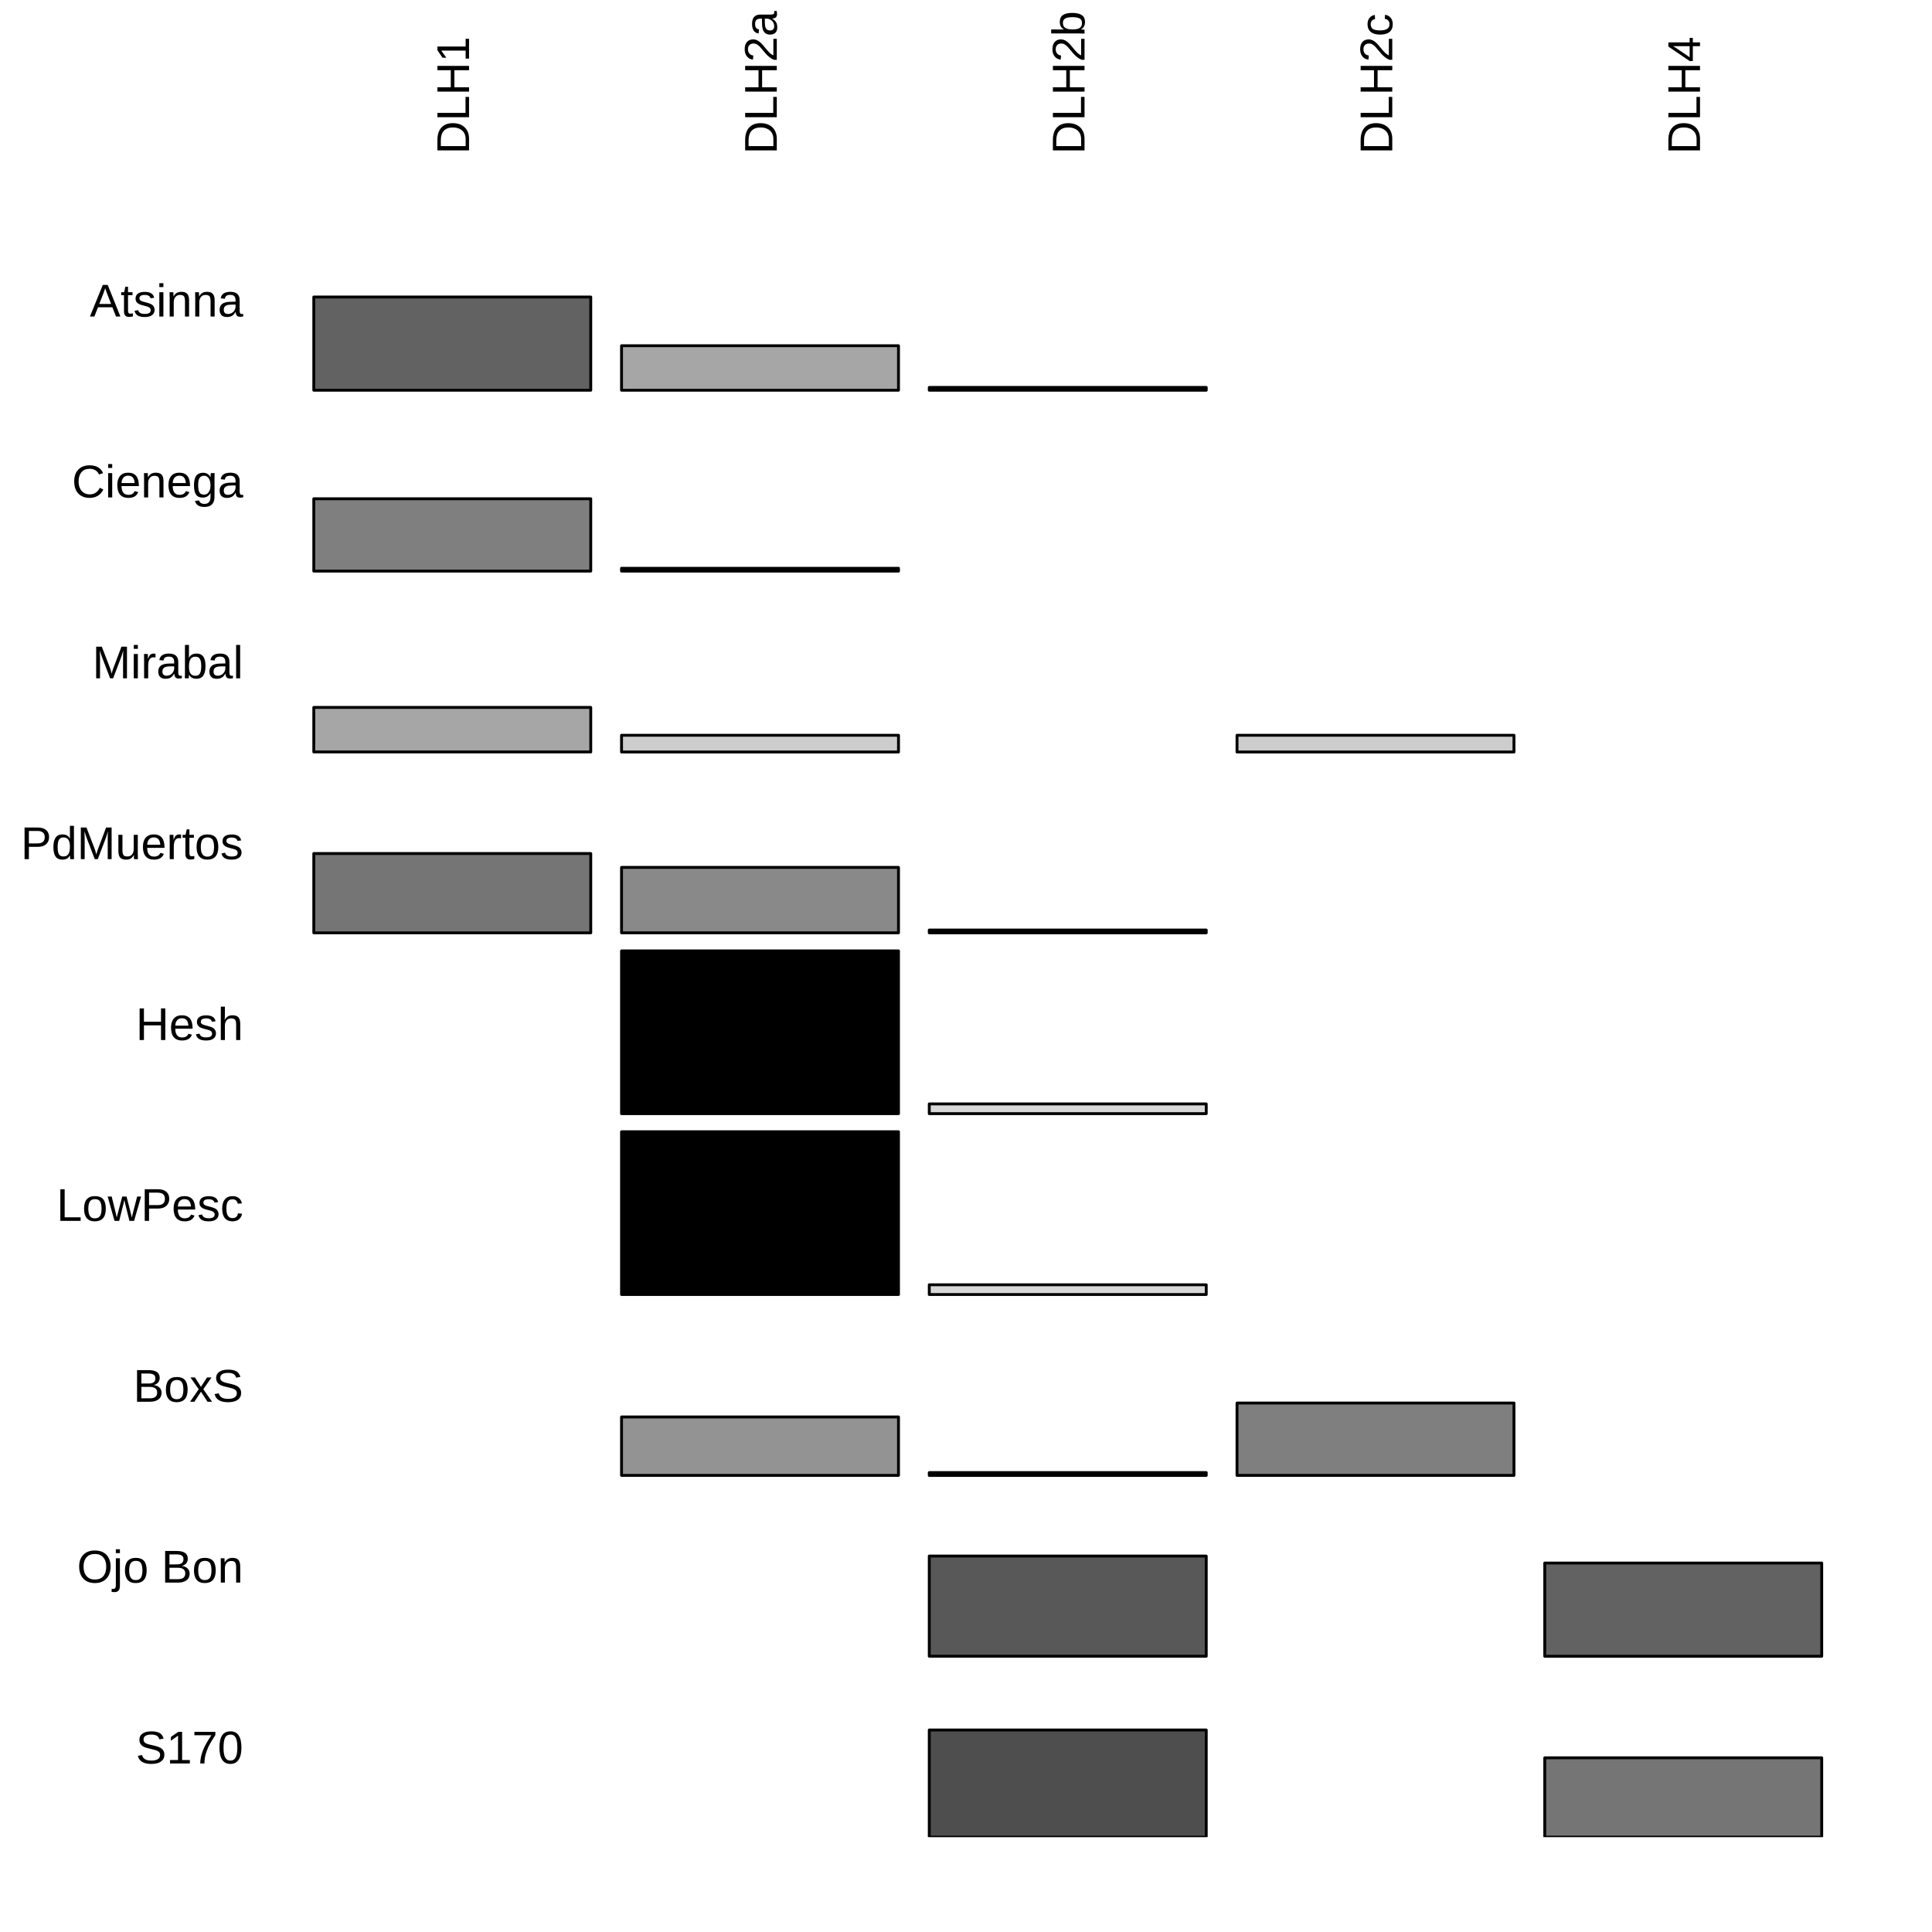
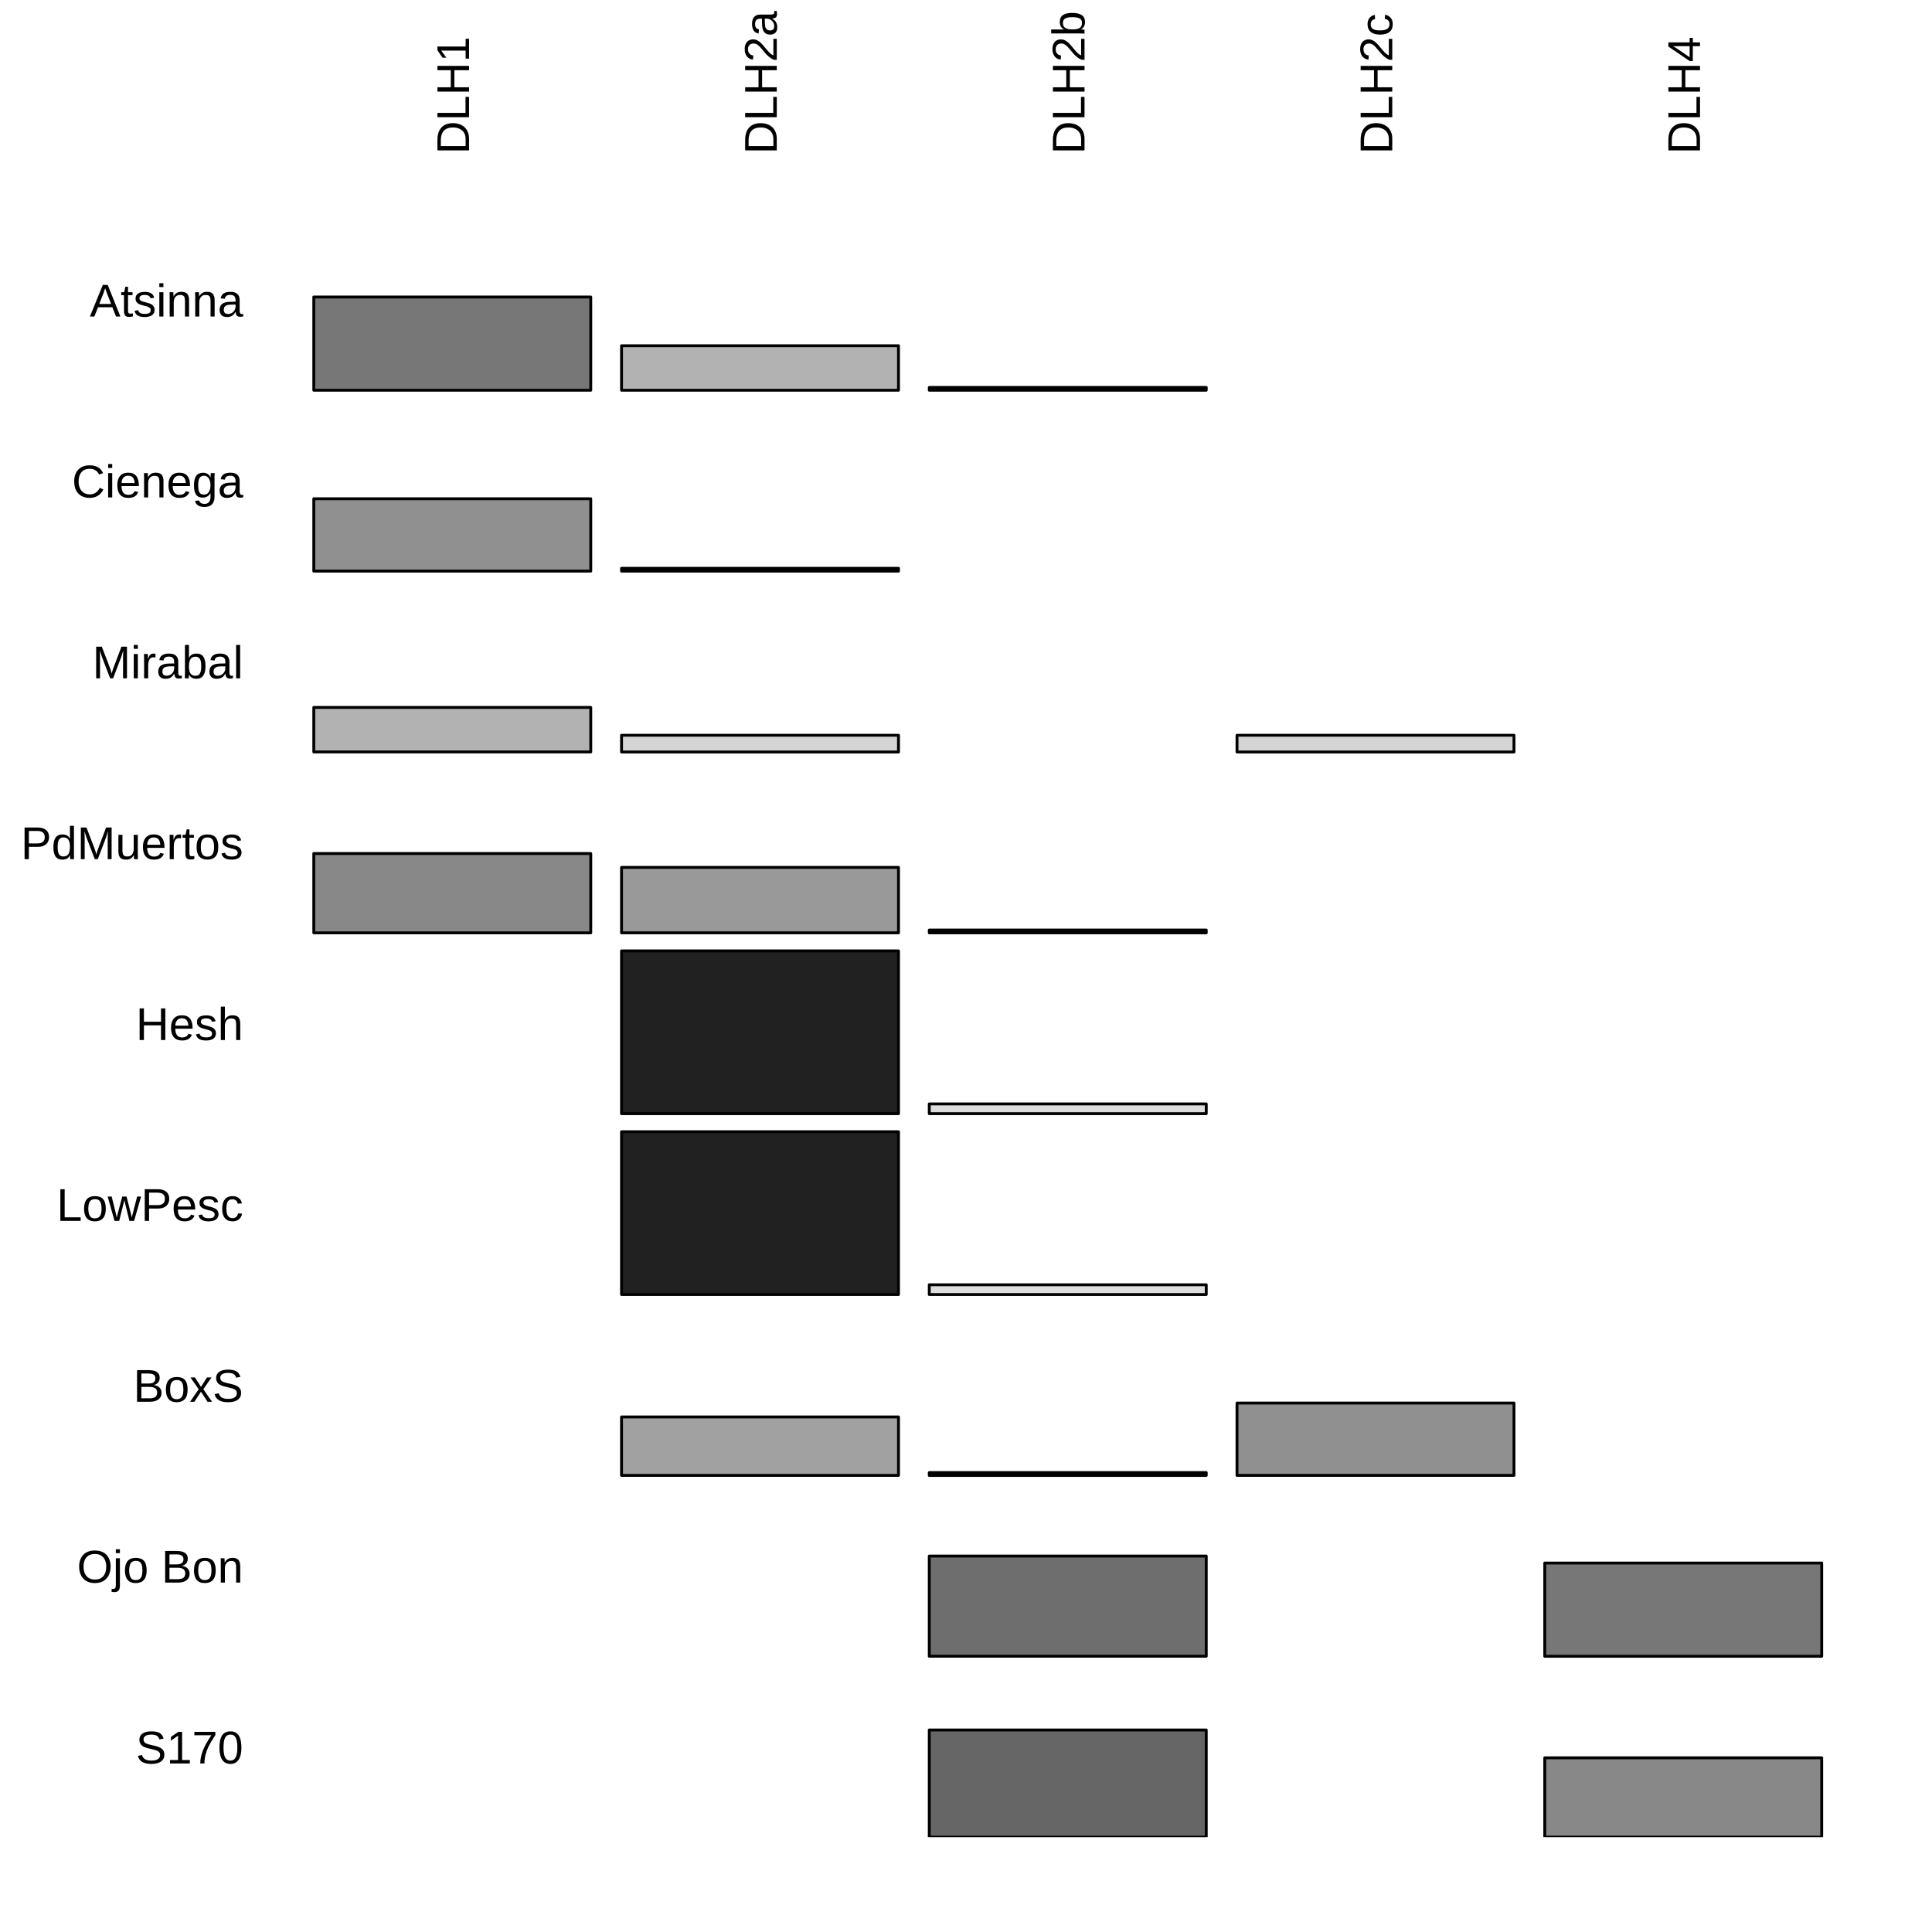
<svg xmlns="http://www.w3.org/2000/svg" class="svglite" width="504.00pt" height="504.00pt" viewBox="0 0 504.00 504.00">
  <defs>
    <style type="text/css">
    .svglite line, .svglite polyline, .svglite polygon, .svglite path, .svglite rect, .svglite circle {
      fill: none;
      stroke: #000000;
      stroke-linecap: round;
      stroke-linejoin: round;
      stroke-miterlimit: 10.00;
    }
    .svglite text {
      white-space: pre;
    }
  </style>
  </defs>
  <rect width="100%" height="100%" style="stroke: none; fill: #FFFFFF;" />
  <defs>
    <clipPath id="cpMC4wMHw1MDQuMDB8MC4wMHw1MDQuMDA=">
      <rect x="0.00" y="0.00" width="504.00" height="504.00" />
    </clipPath>
  </defs>
  <g clip-path="url(#cpMC4wMHw1MDQuMDB8MC4wMHw1MDQuMDA=)">
</g>
  <defs>
    <clipPath id="cpNzcuODV8NDc5LjI1fDU0LjYyfDQ3OS4yNQ==">
      <rect x="77.85" y="54.62" width="401.40" height="424.63" />
    </clipPath>
  </defs>
  <g clip-path="url(#cpNzcuODV8NDc5LjI1fDU0LjYyfDQ3OS4yNQ==)">
-     <rect x="81.86" y="77.48" width="72.25" height="24.32" style="stroke-width: 0.75; fill: #626262;" />
-     <rect x="81.86" y="130.11" width="72.25" height="18.87" style="stroke-width: 0.75; fill: #7F7F7F;" />
-     <rect x="81.86" y="184.55" width="72.25" height="11.61" style="stroke-width: 0.75; fill: #A6A6A6;" />
-     <rect x="81.86" y="222.66" width="72.25" height="20.69" style="stroke-width: 0.75; fill: #757575;" />
-     <rect x="81.86" y="337.70" width="72.25" height="0.00" style="stroke-width: 0.75; fill: #F5F5F5;" />
-     <rect x="162.14" y="90.19" width="72.25" height="11.61" style="stroke-width: 0.75; fill: #A6A6A6;" />
-     <rect x="162.14" y="148.25" width="72.25" height="0.73" style="stroke-width: 0.75; fill: #E1E1E1;" />
-     <rect x="162.14" y="191.81" width="72.25" height="4.36" style="stroke-width: 0.75; fill: #CDCDCD;" />
-     <rect x="162.14" y="226.28" width="72.25" height="17.06" style="stroke-width: 0.75; fill: #898989;" />
-     <rect x="162.14" y="248.06" width="72.25" height="42.46" style="stroke-width: 0.75; fill: #000000;" />
-     <rect x="162.14" y="295.24" width="72.25" height="42.46" style="stroke-width: 0.75; fill: #000000;" />
-     <rect x="162.14" y="369.64" width="72.25" height="15.24" style="stroke-width: 0.75; fill: #939393;" />
-     <rect x="242.42" y="101.07" width="72.25" height="0.73" style="stroke-width: 0.75; fill: #E1E1E1;" />
-     <rect x="242.42" y="148.98" width="72.25" height="0.00" style="stroke-width: 0.75; fill: #EBEBEB;" />
-     <rect x="242.42" y="196.16" width="72.25" height="0.00" style="stroke-width: 0.75; fill: #EBEBEB;" />
-     <rect x="242.42" y="242.62" width="72.25" height="0.73" style="stroke-width: 0.75; fill: #E1E1E1;" />
-     <rect x="242.42" y="287.98" width="72.25" height="2.54" style="stroke-width: 0.75; fill: #D7D7D7;" />
-     <rect x="242.42" y="335.16" width="72.25" height="2.54" style="stroke-width: 0.75; fill: #D7D7D7;" />
-     <rect x="242.42" y="384.16" width="72.25" height="0.73" style="stroke-width: 0.75; fill: #E1E1E1;" />
-     <rect x="242.42" y="405.93" width="72.25" height="26.13" style="stroke-width: 0.75; fill: #585858;" />
-     <rect x="242.42" y="451.30" width="72.25" height="27.95" style="stroke-width: 0.75; fill: #4E4E4E;" />
-     <rect x="322.70" y="191.81" width="72.25" height="4.36" style="stroke-width: 0.75; fill: #CDCDCD;" />
-     <rect x="322.70" y="366.01" width="72.25" height="18.87" style="stroke-width: 0.75; fill: #7F7F7F;" />
-     <rect x="402.98" y="101.80" width="72.25" height="0.00" style="stroke-width: 0.75; fill: #F5F5F5;" />
-     <rect x="402.98" y="407.75" width="72.25" height="24.32" style="stroke-width: 0.75; fill: #626262;" />
-     <rect x="402.98" y="458.56" width="72.25" height="20.69" style="stroke-width: 0.75; fill: #757575;" />
+     <rect x="81.86" y="77.48" width="72.25" height="24.32" style="stroke-width: 0.75; fill: #777777;" />
+     <rect x="81.86" y="130.11" width="72.25" height="18.87" style="stroke-width: 0.75; fill: #909090;" />
+     <rect x="81.86" y="184.55" width="72.25" height="11.61" style="stroke-width: 0.75; fill: #B2B2B2;" />
+     <rect x="81.86" y="222.66" width="72.25" height="20.69" style="stroke-width: 0.75; fill: #888888;" />
+     <rect x="81.86" y="337.70" width="72.25" height="0.00" style="stroke-width: 0.75; fill: #F6F6F6;" />
+     <rect x="162.14" y="90.19" width="72.25" height="11.61" style="stroke-width: 0.75; fill: #B2B2B2;" />
+     <rect x="162.14" y="148.25" width="72.25" height="0.73" style="stroke-width: 0.75; fill: #E5E5E5;" />
+     <rect x="162.14" y="191.81" width="72.25" height="4.36" style="stroke-width: 0.75; fill: #D4D4D4;" />
+     <rect x="162.14" y="226.28" width="72.25" height="17.06" style="stroke-width: 0.75; fill: #999999;" />
+     <rect x="162.14" y="248.06" width="72.25" height="42.46" style="stroke-width: 0.75; fill: #212121;" />
+     <rect x="162.14" y="295.24" width="72.25" height="42.46" style="stroke-width: 0.75; fill: #212121;" />
+     <rect x="162.14" y="369.64" width="72.25" height="15.24" style="stroke-width: 0.75; fill: #A1A1A1;" />
+     <rect x="242.42" y="101.07" width="72.25" height="0.73" style="stroke-width: 0.75; fill: #E5E5E5;" />
+     <rect x="242.42" y="148.98" width="72.25" height="0.00" style="stroke-width: 0.75; fill: #EEEEEE;" />
+     <rect x="242.42" y="196.16" width="72.25" height="0.00" style="stroke-width: 0.75; fill: #EEEEEE;" />
+     <rect x="242.42" y="242.62" width="72.25" height="0.73" style="stroke-width: 0.75; fill: #E5E5E5;" />
+     <rect x="242.42" y="287.98" width="72.25" height="2.54" style="stroke-width: 0.75; fill: #DDDDDD;" />
+     <rect x="242.42" y="335.16" width="72.25" height="2.54" style="stroke-width: 0.75; fill: #DDDDDD;" />
+     <rect x="242.42" y="384.16" width="72.25" height="0.73" style="stroke-width: 0.75; fill: #E5E5E5;" />
+     <rect x="242.42" y="405.93" width="72.25" height="26.13" style="stroke-width: 0.75; fill: #6E6E6E;" />
+     <rect x="242.42" y="451.30" width="72.25" height="27.95" style="stroke-width: 0.75; fill: #666666;" />
+     <rect x="322.70" y="191.81" width="72.25" height="4.36" style="stroke-width: 0.75; fill: #D4D4D4;" />
+     <rect x="322.70" y="366.01" width="72.25" height="18.87" style="stroke-width: 0.75; fill: #909090;" />
+     <rect x="402.98" y="101.80" width="72.25" height="0.00" style="stroke-width: 0.75; fill: #F6F6F6;" />
+     <rect x="402.98" y="407.75" width="72.25" height="24.32" style="stroke-width: 0.75; fill: #777777;" />
+     <rect x="402.98" y="458.56" width="72.25" height="20.69" style="stroke-width: 0.75; fill: #888888;" />
  </g>
  <g clip-path="url(#cpMC4wMHw1MDQuMDB8MC4wMHw1MDQuMDA=)">
    <text x="63.45" y="460.03" text-anchor="end" style="font-size: 12.00px; font-family: &quot;Arial&quot;;" textLength="30.54px" lengthAdjust="spacingAndGlyphs">S170</text>
    <text x="63.45" y="412.85" text-anchor="end" style="font-size: 12.00px; font-family: &quot;Arial&quot;;" textLength="47.13px" lengthAdjust="spacingAndGlyphs">Ojo Bon</text>
    <text x="63.45" y="365.67" text-anchor="end" style="font-size: 12.00px; font-family: &quot;Arial&quot;;" textLength="29.94px" lengthAdjust="spacingAndGlyphs">BoxS</text>
    <text x="63.45" y="318.49" text-anchor="end" style="font-size: 12.00px; font-family: &quot;Arial&quot;;" textLength="50.70px" lengthAdjust="spacingAndGlyphs">LowPesc</text>
    <text x="63.45" y="271.31" text-anchor="end" style="font-size: 12.00px; font-family: &quot;Arial&quot;;" textLength="30.28px" lengthAdjust="spacingAndGlyphs">Hesh</text>
    <text x="63.45" y="224.13" text-anchor="end" style="font-size: 12.00px; font-family: &quot;Arial&quot;;" textLength="63.45px" lengthAdjust="spacingAndGlyphs">PdMuertos</text>
    <text x="63.45" y="176.95" text-anchor="end" style="font-size: 12.00px; font-family: &quot;Arial&quot;;" textLength="44.29px" lengthAdjust="spacingAndGlyphs">Mirabal</text>
    <text x="63.45" y="129.76" text-anchor="end" style="font-size: 12.00px; font-family: &quot;Arial&quot;;" textLength="49.08px" lengthAdjust="spacingAndGlyphs">Cienega</text>
    <text x="63.45" y="82.58" text-anchor="end" style="font-size: 12.00px; font-family: &quot;Arial&quot;;" textLength="44.88px" lengthAdjust="spacingAndGlyphs">Atsinna</text>
    <text transform="translate(122.36,40.22) rotate(-90)" style="font-size: 12.00px; font-family: &quot;Arial&quot;;" textLength="32.60px" lengthAdjust="spacingAndGlyphs">DLH1</text>
    <text transform="translate(202.64,40.22) rotate(-90)" style="font-size: 12.00px; font-family: &quot;Arial&quot;;" textLength="39.96px" lengthAdjust="spacingAndGlyphs">DLH2a</text>
    <text transform="translate(282.92,40.22) rotate(-90)" style="font-size: 12.00px; font-family: &quot;Arial&quot;;" textLength="40.22px" lengthAdjust="spacingAndGlyphs">DLH2b</text>
    <text transform="translate(363.20,40.22) rotate(-90)" style="font-size: 12.00px; font-family: &quot;Arial&quot;;" textLength="39.20px" lengthAdjust="spacingAndGlyphs">DLH2c</text>
    <text transform="translate(443.48,40.22) rotate(-90)" style="font-size: 12.00px; font-family: &quot;Arial&quot;;" textLength="32.60px" lengthAdjust="spacingAndGlyphs">DLH4</text>
  </g>
</svg>
